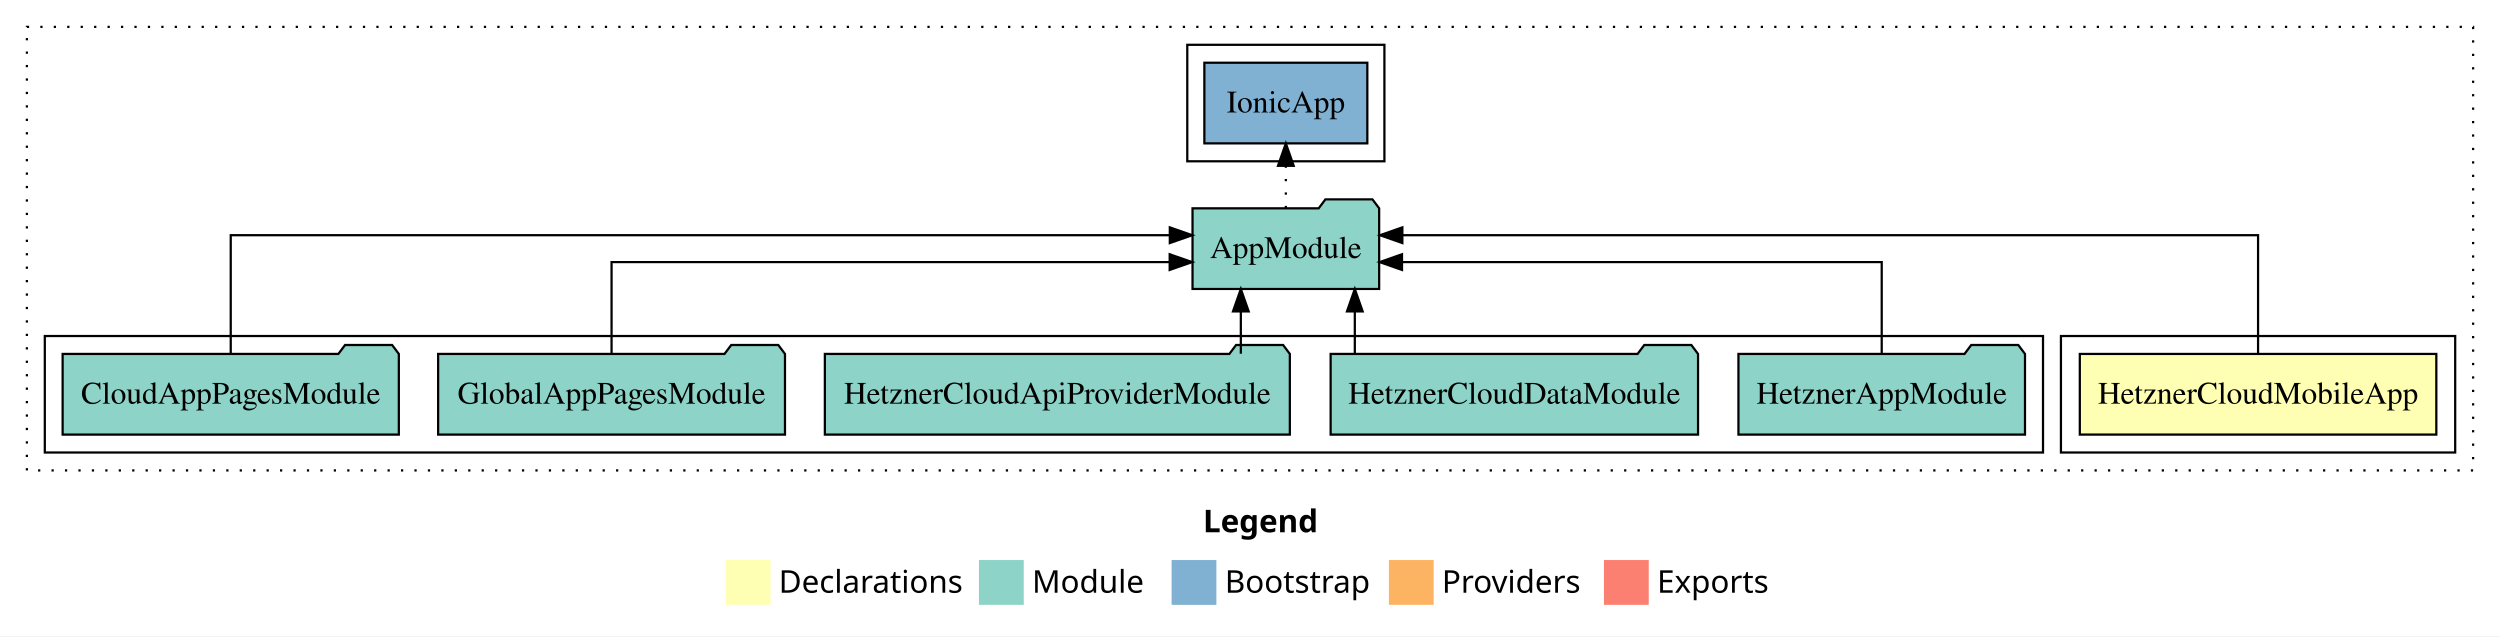
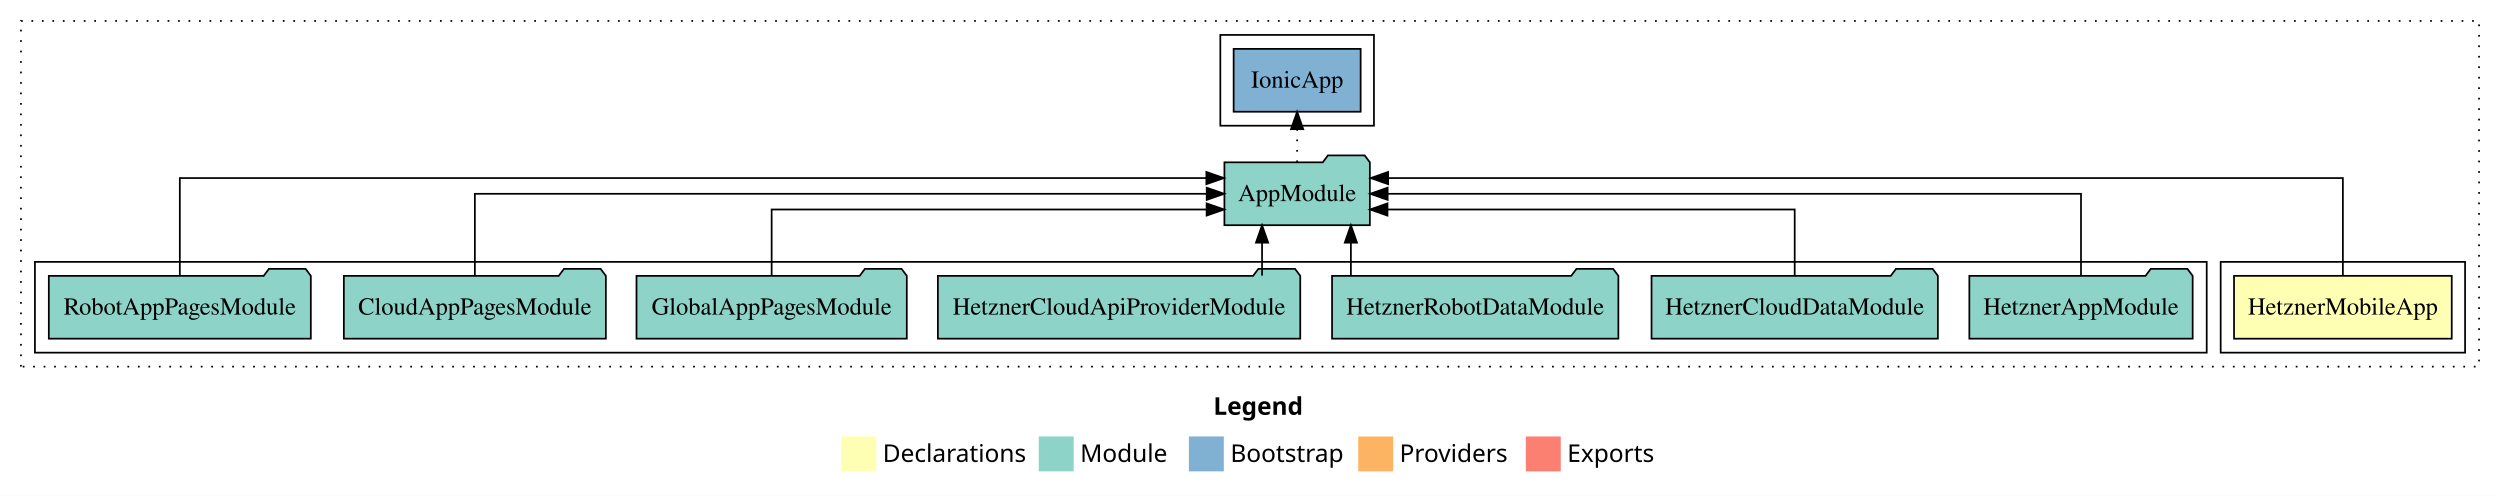
- <svg xmlns="http://www.w3.org/2000/svg" width="1116pt" height="284pt" viewBox="0.00 0.00 1116.00 284.00">
+ <svg xmlns="http://www.w3.org/2000/svg" width="1432pt" height="284pt" viewBox="0.00 0.00 1432.00 284.00">
  <g id="graph0" class="graph" transform="scale(1 1) rotate(0) translate(4 280)">
-     <polygon fill="#ffffff" stroke="transparent" points="-4,4 -4,-280 1112,-280 1112,4 -4,4" />
-     <text text-anchor="start" x="533.009" y="-42.4" font-family="sans-serif" font-weight="bold" font-size="14.00" fill="#000000">Legend</text>
-     <polygon fill="#ffffb3" stroke="transparent" points="320,-10 320,-30 340,-30 340,-10 320,-10" />
-     <text text-anchor="start" x="343.629" y="-15.4" font-family="sans-serif" font-size="14.00" fill="#000000">  Declarations</text>
-     <polygon fill="#8dd3c7" stroke="transparent" points="433,-10 433,-30 453,-30 453,-10 433,-10" />
-     <text text-anchor="start" x="456.725" y="-15.4" font-family="sans-serif" font-size="14.00" fill="#000000">  Module</text>
-     <polygon fill="#80b1d3" stroke="transparent" points="519,-10 519,-30 539,-30 539,-10 519,-10" />
-     <text text-anchor="start" x="542.781" y="-15.4" font-family="sans-serif" font-size="14.00" fill="#000000">  Bootstrap</text>
-     <polygon fill="#fdb462" stroke="transparent" points="616,-10 616,-30 636,-30 636,-10 616,-10" />
-     <text text-anchor="start" x="639.673" y="-15.4" font-family="sans-serif" font-size="14.00" fill="#000000">  Providers</text>
-     <polygon fill="#fb8072" stroke="transparent" points="712,-10 712,-30 732,-30 732,-10 712,-10" />
-     <text text-anchor="start" x="735.726" y="-15.4" font-family="sans-serif" font-size="14.00" fill="#000000">  Exports</text>
+     <polygon fill="#ffffff" stroke="transparent" points="-4,4 -4,-280 1428,-280 1428,4 -4,4" />
+     <text text-anchor="start" x="691.009" y="-42.4" font-family="sans-serif" font-weight="bold" font-size="14.00" fill="#000000">Legend</text>
+     <polygon fill="#ffffb3" stroke="transparent" points="478,-10 478,-30 498,-30 498,-10 478,-10" />
+     <text text-anchor="start" x="501.629" y="-15.4" font-family="sans-serif" font-size="14.00" fill="#000000">  Declarations</text>
+     <polygon fill="#8dd3c7" stroke="transparent" points="591,-10 591,-30 611,-30 611,-10 591,-10" />
+     <text text-anchor="start" x="614.725" y="-15.4" font-family="sans-serif" font-size="14.00" fill="#000000">  Module</text>
+     <polygon fill="#80b1d3" stroke="transparent" points="677,-10 677,-30 697,-30 697,-10 677,-10" />
+     <text text-anchor="start" x="700.781" y="-15.4" font-family="sans-serif" font-size="14.00" fill="#000000">  Bootstrap</text>
+     <polygon fill="#fdb462" stroke="transparent" points="774,-10 774,-30 794,-30 794,-10 774,-10" />
+     <text text-anchor="start" x="797.673" y="-15.4" font-family="sans-serif" font-size="14.00" fill="#000000">  Providers</text>
+     <polygon fill="#fb8072" stroke="transparent" points="870,-10 870,-30 890,-30 890,-10 870,-10" />
+     <text text-anchor="start" x="893.726" y="-15.4" font-family="sans-serif" font-size="14.00" fill="#000000">  Exports</text>
    <g id="clust1" class="cluster">
-       <polygon fill="none" stroke="#000000" stroke-dasharray="1,5" points="8,-70 8,-268 1100,-268 1100,-70 8,-70" />
+       <polygon fill="none" stroke="#000000" stroke-dasharray="1,5" points="8,-70 8,-268 1416,-268 1416,-70 8,-70" />
    </g>
    <g id="clust2" class="cluster">
-       <polygon fill="none" stroke="#000000" points="916,-78 916,-130 1092,-130 1092,-78 916,-78" />
+       <polygon fill="none" stroke="#000000" points="1268,-78 1268,-130 1408,-130 1408,-78 1268,-78" />
    </g>
    <g id="clust4" class="cluster">
-       <polygon fill="none" stroke="#000000" points="16,-78 16,-130 908,-130 908,-78 16,-78" />
+       <polygon fill="none" stroke="#000000" points="16,-78 16,-130 1260,-130 1260,-78 16,-78" />
    </g>
    <g id="clust6" class="cluster">
-       <polygon fill="none" stroke="#000000" points="526,-208 526,-260 614,-260 614,-208 526,-208" />
+       <polygon fill="none" stroke="#000000" points="695,-208 695,-260 783,-260 783,-208 695,-208" />
    </g>
    <g id="node1" class="node">
-       <polygon fill="#ffffb3" stroke="#000000" points="1083.576,-122 924.424,-122 924.424,-86 1083.576,-86 1083.576,-122" />
-       <text text-anchor="middle" x="1004" y="-99.8" font-family="Times,serif" font-size="14.00" fill="#000000">HetznerCloudMobileApp</text>
+       <polygon fill="#ffffb3" stroke="#000000" points="1400.349,-122 1275.651,-122 1275.651,-86 1400.349,-86 1400.349,-122" />
+       <text text-anchor="middle" x="1338" y="-99.8" font-family="Times,serif" font-size="14.00" fill="#000000">HetznerMobileApp</text>
    </g>
    <g id="node2" class="node">
-       <polygon fill="#8dd3c7" stroke="#000000" points="611.657,-187 608.657,-191 587.657,-191 584.657,-187 528.343,-187 528.343,-151 611.657,-151 611.657,-187" />
-       <text text-anchor="middle" x="570" y="-164.8" font-family="Times,serif" font-size="14.00" fill="#000000">AppModule</text>
+       <polygon fill="#8dd3c7" stroke="#000000" points="780.657,-187 777.657,-191 756.657,-191 753.657,-187 697.343,-187 697.343,-151 780.657,-151 780.657,-187" />
+       <text text-anchor="middle" x="739" y="-164.8" font-family="Times,serif" font-size="14.00" fill="#000000">AppModule</text>
    </g>
    <g id="edge1" class="edge">
-       <path fill="none" stroke="#000000" d="M1004,-122.284C1004,-143.321 1004,-175 1004,-175 1004,-175 622.008,-175 622.008,-175" />
-       <polygon fill="#000000" stroke="#000000" points="622.008,-171.5 612.008,-175 622.008,-178.5 622.008,-171.5" />
+       <path fill="none" stroke="#000000" d="M1338,-122.292C1338,-144.206 1338,-178 1338,-178 1338,-178 791.12,-178 791.12,-178" />
+       <polygon fill="#000000" stroke="#000000" points="791.121,-174.5 781.12,-178 791.12,-181.5 791.121,-174.5" />
+     </g>
+     <g id="node10" class="node">
+       <polygon fill="#80b1d3" stroke="#000000" points="775.373,-252 702.627,-252 702.627,-216 775.373,-216 775.373,-252" />
+       <text text-anchor="middle" x="739" y="-229.8" font-family="Times,serif" font-size="14.00" fill="#000000">IonicApp </text>
+     </g>
+     <g id="edge9" class="edge">
+       <path fill="none" stroke="#000000" stroke-dasharray="1,5" d="M739,-187.106C739,-187.106 739,-205.991 739,-205.991" />
+       <polygon fill="#000000" stroke="#000000" points="735.5,-205.991 739,-215.991 742.5,-205.991 735.5,-205.991" />
+     </g>
+     <g id="node3" class="node">
+       <polygon fill="#8dd3c7" stroke="#000000" points="1251.958,-122 1248.958,-126 1227.958,-126 1224.958,-122 1124.042,-122 1124.042,-86 1251.958,-86 1251.958,-122" />
+       <text text-anchor="middle" x="1188" y="-99.8" font-family="Times,serif" font-size="14.00" fill="#000000">HetznerAppModule</text>
+     </g>
+     <g id="edge2" class="edge">
+       <path fill="none" stroke="#000000" d="M1188,-122.106C1188,-141.339 1188,-169 1188,-169 1188,-169 790.838,-169 790.838,-169" />
+       <polygon fill="#000000" stroke="#000000" points="790.838,-165.5 780.838,-169 790.838,-172.5 790.838,-165.5" />
+     </g>
+     <g id="node4" class="node">
+       <polygon fill="#8dd3c7" stroke="#000000" points="1106.006,-122 1103.006,-126 1082.006,-126 1079.006,-122 941.994,-122 941.994,-86 1106.006,-86 1106.006,-122" />
+       <text text-anchor="middle" x="1024" y="-99.8" font-family="Times,serif" font-size="14.00" fill="#000000">HetznerCloudDataModule</text>
+     </g>
+     <g id="edge3" class="edge">
+       <path fill="none" stroke="#000000" d="M1024,-122.027C1024,-138.398 1024,-160 1024,-160 1024,-160 790.747,-160 790.747,-160" />
+       <polygon fill="#000000" stroke="#000000" points="790.747,-156.5 780.747,-160 790.747,-163.5 790.747,-156.5" />
+     </g>
+     <g id="node5" class="node">
+       <polygon fill="#8dd3c7" stroke="#000000" points="923.006,-122 920.006,-126 899.006,-126 896.006,-122 758.994,-122 758.994,-86 923.006,-86 923.006,-122" />
+       <text text-anchor="middle" x="841" y="-99.8" font-family="Times,serif" font-size="14.00" fill="#000000">HetznerRobotDataModule</text>
+     </g>
+     <g id="edge4" class="edge">
+       <path fill="none" stroke="#000000" d="M769.788,-122.106C769.788,-122.106 769.788,-140.991 769.788,-140.991" />
+       <polygon fill="#000000" stroke="#000000" points="766.288,-140.991 769.788,-150.991 773.288,-140.991 766.288,-140.991" />
+     </g>
+     <g id="node6" class="node">
+       <polygon fill="#8dd3c7" stroke="#000000" points="740.785,-122 737.785,-126 716.785,-126 713.785,-122 533.215,-122 533.215,-86 740.785,-86 740.785,-122" />
+       <text text-anchor="middle" x="637" y="-99.8" font-family="Times,serif" font-size="14.00" fill="#000000">HetznerCloudApiProviderModule</text>
+     </g>
+     <g id="edge5" class="edge">
+       <path fill="none" stroke="#000000" d="M718.907,-122.106C718.907,-122.106 718.907,-140.991 718.907,-140.991" />
+       <polygon fill="#000000" stroke="#000000" points="715.407,-140.991 718.907,-150.991 722.407,-140.991 715.407,-140.991" />
+     </g>
+     <g id="node7" class="node">
+       <polygon fill="#8dd3c7" stroke="#000000" points="515.416,-122 512.416,-126 491.416,-126 488.416,-122 360.584,-122 360.584,-86 515.416,-86 515.416,-122" />
+       <text text-anchor="middle" x="438" y="-99.8" font-family="Times,serif" font-size="14.00" fill="#000000">GlobalAppPagesModule</text>
+     </g>
+     <g id="edge6" class="edge">
+       <path fill="none" stroke="#000000" d="M438,-122.027C438,-138.398 438,-160 438,-160 438,-160 687.147,-160 687.147,-160" />
+       <polygon fill="#000000" stroke="#000000" points="687.147,-163.5 697.147,-160 687.147,-156.5 687.147,-163.5" />
    </g>
    <g id="node8" class="node">
-       <polygon fill="#80b1d3" stroke="#000000" points="606.373,-252 533.627,-252 533.627,-216 606.373,-216 606.373,-252" />
-       <text text-anchor="middle" x="570" y="-229.8" font-family="Times,serif" font-size="14.00" fill="#000000">IonicApp </text>
+       <polygon fill="#8dd3c7" stroke="#000000" points="343.041,-122 340.041,-126 319.041,-126 316.041,-122 192.959,-122 192.959,-86 343.041,-86 343.041,-122" />
+       <text text-anchor="middle" x="268" y="-99.8" font-family="Times,serif" font-size="14.00" fill="#000000">CloudAppPagesModule</text>
    </g>
    <g id="edge7" class="edge">
-       <path fill="none" stroke="#000000" stroke-dasharray="1,5" d="M570,-187.106C570,-187.106 570,-205.991 570,-205.991" />
-       <polygon fill="#000000" stroke="#000000" points="566.5,-205.991 570,-215.991 573.5,-205.991 566.5,-205.991" />
+       <path fill="none" stroke="#000000" d="M268,-122.106C268,-141.339 268,-169 268,-169 268,-169 687.202,-169 687.202,-169" />
+       <polygon fill="#000000" stroke="#000000" points="687.202,-172.5 697.202,-169 687.202,-165.5 687.202,-172.5" />
    </g>
-     <g id="node3" class="node">
-       <polygon fill="#8dd3c7" stroke="#000000" points="899.958,-122 896.958,-126 875.958,-126 872.958,-122 772.042,-122 772.042,-86 899.958,-86 899.958,-122" />
-       <text text-anchor="middle" x="836" y="-99.8" font-family="Times,serif" font-size="14.00" fill="#000000">HetznerAppModule</text>
+     <g id="node9" class="node">
+       <polygon fill="#8dd3c7" stroke="#000000" points="174.041,-122 171.041,-126 150.041,-126 147.041,-122 23.959,-122 23.959,-86 174.041,-86 174.041,-122" />
+       <text text-anchor="middle" x="99" y="-99.8" font-family="Times,serif" font-size="14.00" fill="#000000">RobotAppPagesModule</text>
    </g>
-     <g id="edge2" class="edge">
-       <path fill="none" stroke="#000000" d="M836,-122.022C836,-139.373 836,-163 836,-163 836,-163 621.855,-163 621.855,-163" />
-       <polygon fill="#000000" stroke="#000000" points="621.855,-159.5 611.855,-163 621.855,-166.5 621.855,-159.5" />
-     </g>
-     <g id="node4" class="node">
-       <polygon fill="#8dd3c7" stroke="#000000" points="754.006,-122 751.006,-126 730.006,-126 727.006,-122 589.994,-122 589.994,-86 754.006,-86 754.006,-122" />
-       <text text-anchor="middle" x="672" y="-99.8" font-family="Times,serif" font-size="14.00" fill="#000000">HetznerCloudDataModule</text>
-     </g>
-     <g id="edge3" class="edge">
-       <path fill="none" stroke="#000000" d="M600.788,-122.106C600.788,-122.106 600.788,-140.991 600.788,-140.991" />
-       <polygon fill="#000000" stroke="#000000" points="597.288,-140.991 600.788,-150.991 604.288,-140.991 597.288,-140.991" />
-     </g>
-     <g id="node5" class="node">
-       <polygon fill="#8dd3c7" stroke="#000000" points="571.785,-122 568.785,-126 547.785,-126 544.785,-122 364.215,-122 364.215,-86 571.785,-86 571.785,-122" />
-       <text text-anchor="middle" x="468" y="-99.8" font-family="Times,serif" font-size="14.00" fill="#000000">HetznerCloudApiProviderModule</text>
-     </g>
-     <g id="edge4" class="edge">
-       <path fill="none" stroke="#000000" d="M549.907,-122.106C549.907,-122.106 549.907,-140.991 549.907,-140.991" />
-       <polygon fill="#000000" stroke="#000000" points="546.407,-140.991 549.907,-150.991 553.407,-140.991 546.407,-140.991" />
-     </g>
-     <g id="node6" class="node">
-       <polygon fill="#8dd3c7" stroke="#000000" points="346.416,-122 343.416,-126 322.416,-126 319.416,-122 191.584,-122 191.584,-86 346.416,-86 346.416,-122" />
-       <text text-anchor="middle" x="269" y="-99.8" font-family="Times,serif" font-size="14.00" fill="#000000">GlobalAppPagesModule</text>
-     </g>
-     <g id="edge5" class="edge">
-       <path fill="none" stroke="#000000" d="M269,-122.022C269,-139.373 269,-163 269,-163 269,-163 518.147,-163 518.147,-163" />
-       <polygon fill="#000000" stroke="#000000" points="518.147,-166.5 528.147,-163 518.147,-159.5 518.147,-166.5" />
-     </g>
-     <g id="node7" class="node">
-       <polygon fill="#8dd3c7" stroke="#000000" points="174.041,-122 171.041,-126 150.041,-126 147.041,-122 23.959,-122 23.959,-86 174.041,-86 174.041,-122" />
-       <text text-anchor="middle" x="99" y="-99.8" font-family="Times,serif" font-size="14.00" fill="#000000">CloudAppPagesModule</text>
-     </g>
-     <g id="edge6" class="edge">
-       <path fill="none" stroke="#000000" d="M99,-122.284C99,-143.321 99,-175 99,-175 99,-175 518.202,-175 518.202,-175" />
-       <polygon fill="#000000" stroke="#000000" points="518.202,-178.5 528.202,-175 518.202,-171.5 518.202,-178.5" />
+     <g id="edge8" class="edge">
+       <path fill="none" stroke="#000000" d="M99,-122.292C99,-144.206 99,-178 99,-178 99,-178 687.008,-178 687.008,-178" />
+       <polygon fill="#000000" stroke="#000000" points="687.008,-181.5 697.008,-178 687.008,-174.5 687.008,-181.5" />
    </g>
  </g>
</svg>
